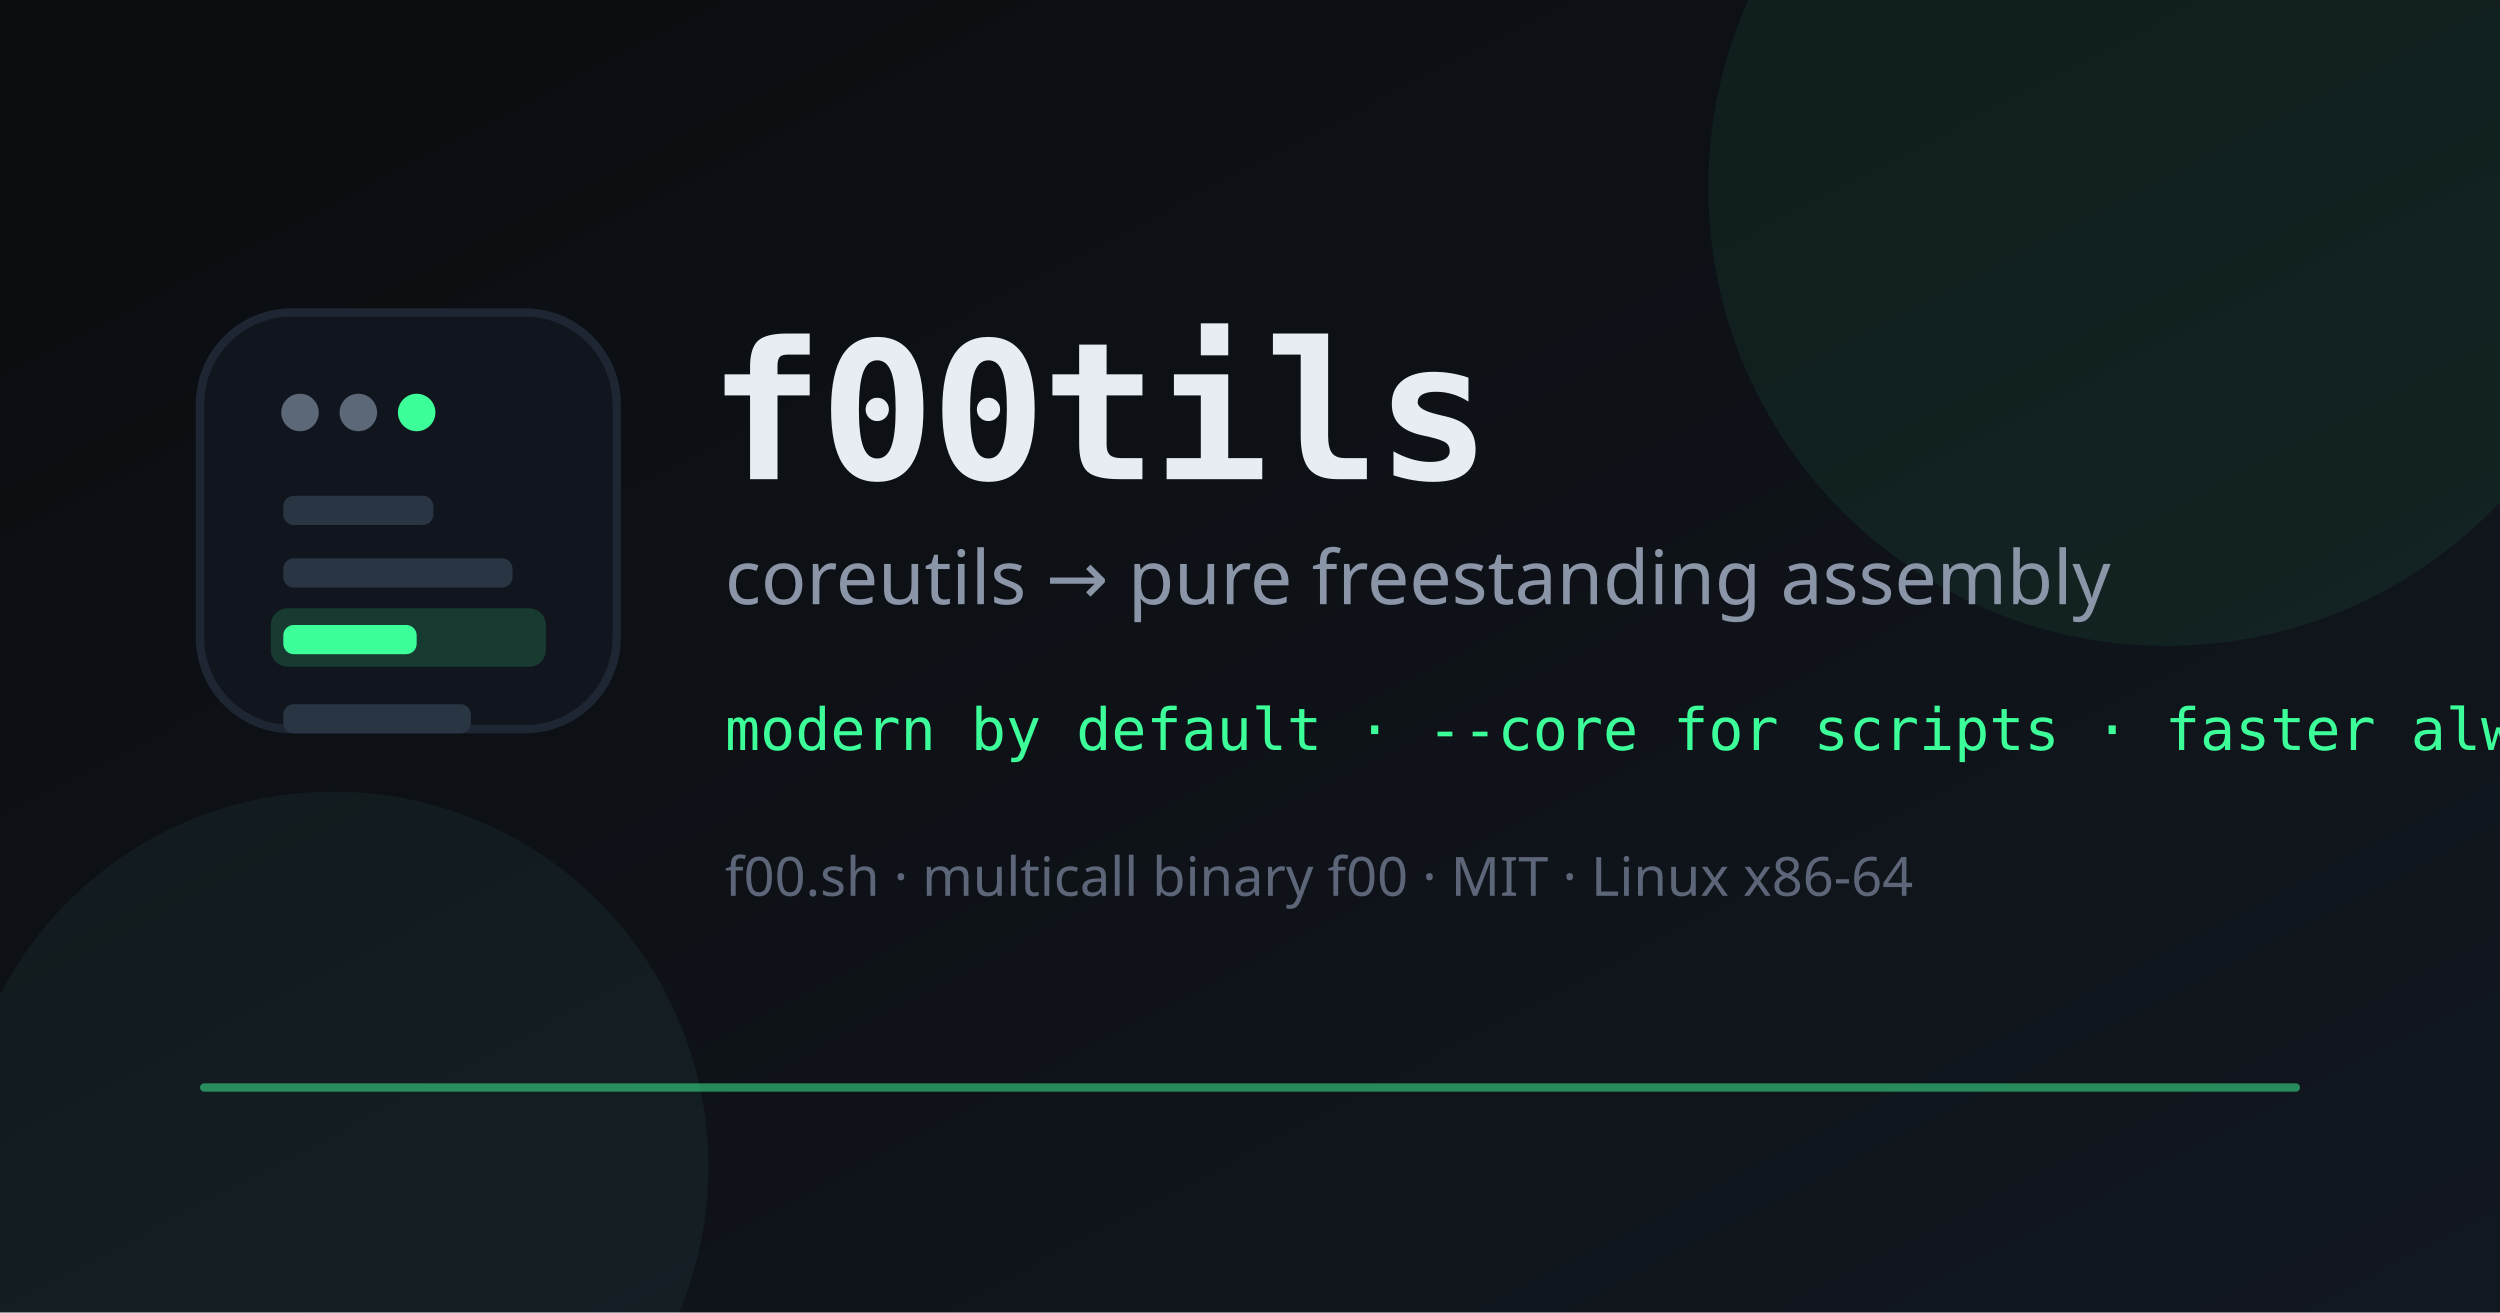
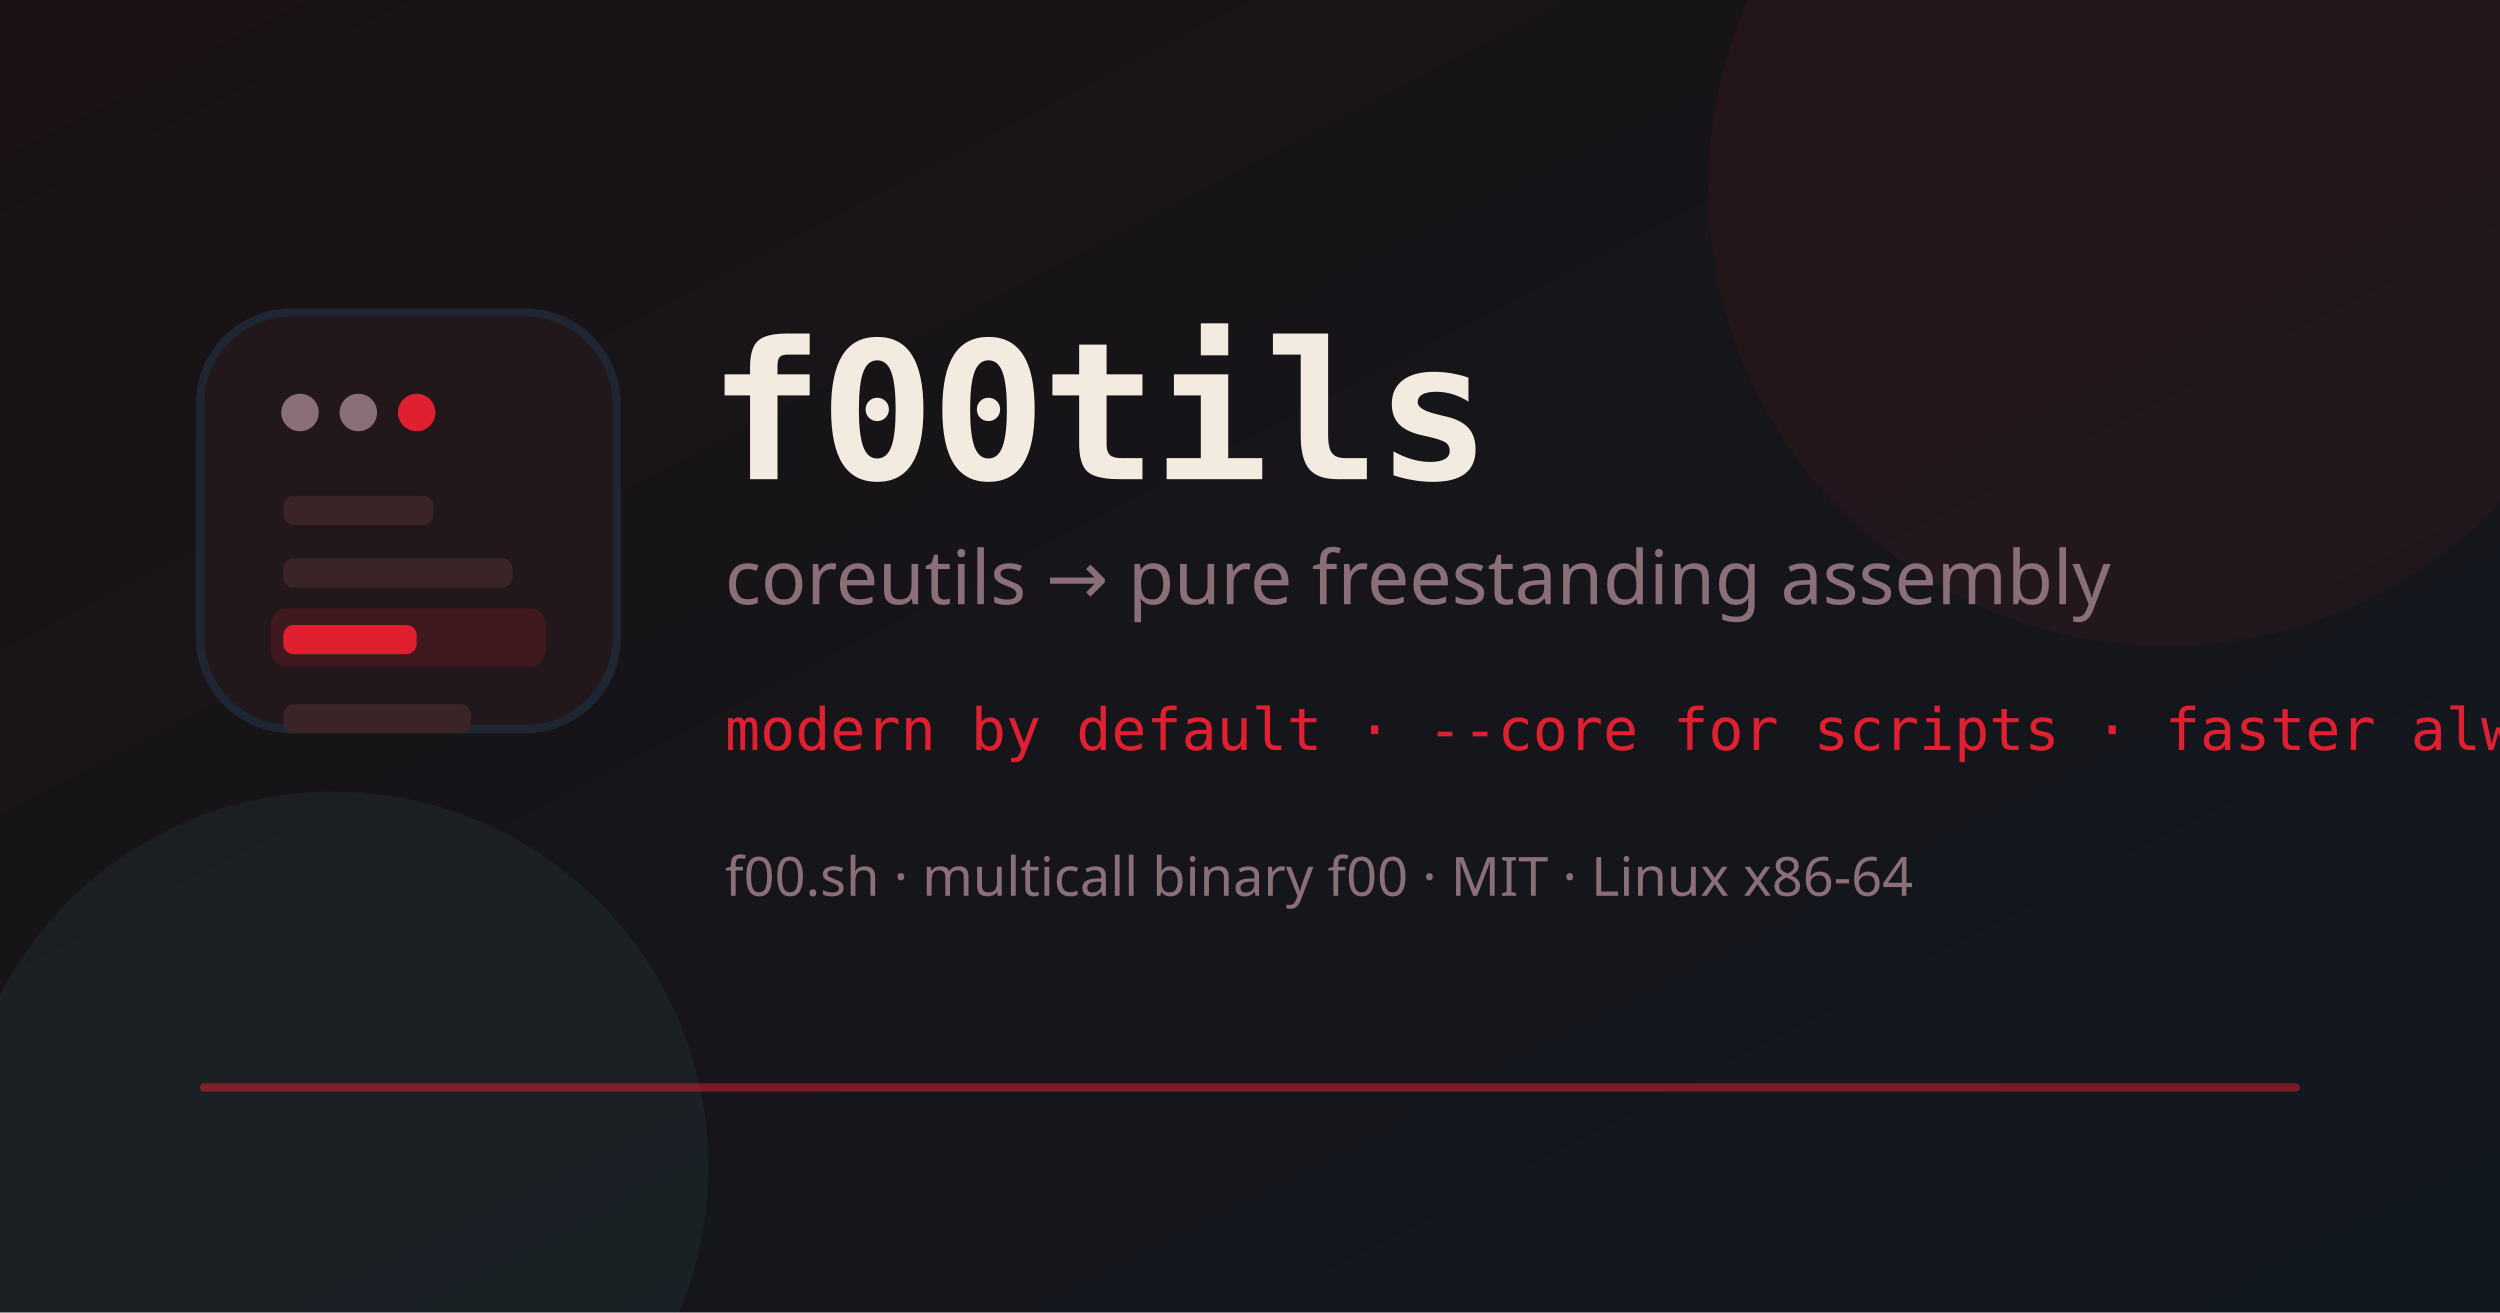
<svg xmlns="http://www.w3.org/2000/svg" viewBox="0 0 1200 630" role="img" aria-label="f00tils">
  <defs>
    <linearGradient id="bg" x1="0" y1="0" x2="1" y2="1">
-       <stop offset="0%" stop-color="#0a0c0f" />
+       <stop offset="0%" stop-color="#1A1214" />
      <stop offset="100%" stop-color="#121820" />
    </linearGradient>
  </defs>
  <rect width="1200" height="630" fill="url(#bg)" />
-   <circle cx="1040" cy="90" r="220" fill="#3dff9a" opacity="0.06" />
+   <circle cx="1040" cy="90" r="220" fill="#E02030" opacity="0.06" />
  <circle cx="160" cy="560" r="180" fill="#7dffe0" opacity="0.05" />
  <g transform="translate(96,150)">
-     <rect width="200" height="200" rx="44" fill="#11161e" stroke="#1e2633" stroke-width="4" />
-     <circle cx="48" cy="48" r="9" fill="#5c6778" />
-     <circle cx="76" cy="48" r="9" fill="#5c6778" />
-     <circle cx="104" cy="48" r="9" fill="#3dff9a" />
-     <rect x="40" y="88" width="72" height="14" rx="5" fill="#2a3544" />
-     <rect x="40" y="118" width="110" height="14" rx="5" fill="#2a3544" />
-     <rect x="34" y="142" width="132" height="28" rx="8" fill="#3dff9a" opacity="0.16" />
-     <rect x="40" y="150" width="64" height="14" rx="5" fill="#3dff9a" />
-     <rect x="40" y="188" width="90" height="14" rx="5" fill="#2a3544" />
+     <rect width="200" height="200" rx="44" fill="#22181B" stroke="#1e2633" stroke-width="4" />
+     <circle cx="48" cy="48" r="9" fill="#8A6E78" />
+     <circle cx="76" cy="48" r="9" fill="#8A6E78" />
+     <circle cx="104" cy="48" r="9" fill="#E02030" />
+     <rect x="40" y="88" width="72" height="14" rx="5" fill="#3A2428" />
+     <rect x="40" y="118" width="110" height="14" rx="5" fill="#3A2428" />
+     <rect x="34" y="142" width="132" height="28" rx="8" fill="#E02030" opacity="0.16" />
+     <rect x="40" y="150" width="64" height="14" rx="5" fill="#E02030" />
+     <rect x="40" y="188" width="90" height="14" rx="5" fill="#3A2428" />
  </g>
-   <text x="340" y="230" font-family="ui-monospace, 'IBM Plex Mono', Menlo, monospace" font-size="92" font-weight="700" fill="#e8edf4" letter-spacing="-2">f00tils</text>
-   <text x="348" y="290" font-family="ui-sans-serif, 'IBM Plex Sans', system-ui, sans-serif" font-size="36" font-weight="500" fill="#8b95a8">coreutils → pure freestanding assembly</text>
-   <text x="348" y="360" font-family="ui-monospace, 'IBM Plex Mono', Menlo, monospace" font-size="28" fill="#3dff9a">modern by default · --core for scripts · faster always</text>
-   <text x="348" y="430" font-family="ui-sans-serif, system-ui, sans-serif" font-size="26" fill="#5c6678">f00.sh · multicall binary f00 · MIT · Linux x86-64</text>
-   <rect x="96" y="520" width="1008" height="4" rx="2" fill="#3dff9a" opacity="0.5" />
+   <text x="340" y="230" font-family="ui-monospace, 'IBM Plex Mono', Menlo, monospace" font-size="92" font-weight="700" fill="#F4EBE0" letter-spacing="-2">f00tils</text>
+   <text x="348" y="290" font-family="ui-sans-serif, 'IBM Plex Sans', system-ui, sans-serif" font-size="36" font-weight="500" fill="#8A6E78">coreutils → pure freestanding assembly</text>
+   <text x="348" y="360" font-family="ui-monospace, 'IBM Plex Mono', Menlo, monospace" font-size="28" fill="#E02030">modern by default · --core for scripts · faster always</text>
+   <text x="348" y="430" font-family="ui-sans-serif, system-ui, sans-serif" font-size="26" fill="#8A6E78">f00.sh · multicall binary f00 · MIT · Linux x86-64</text>
+   <rect x="96" y="520" width="1008" height="4" rx="2" fill="#E02030" opacity="0.5" />
</svg>
